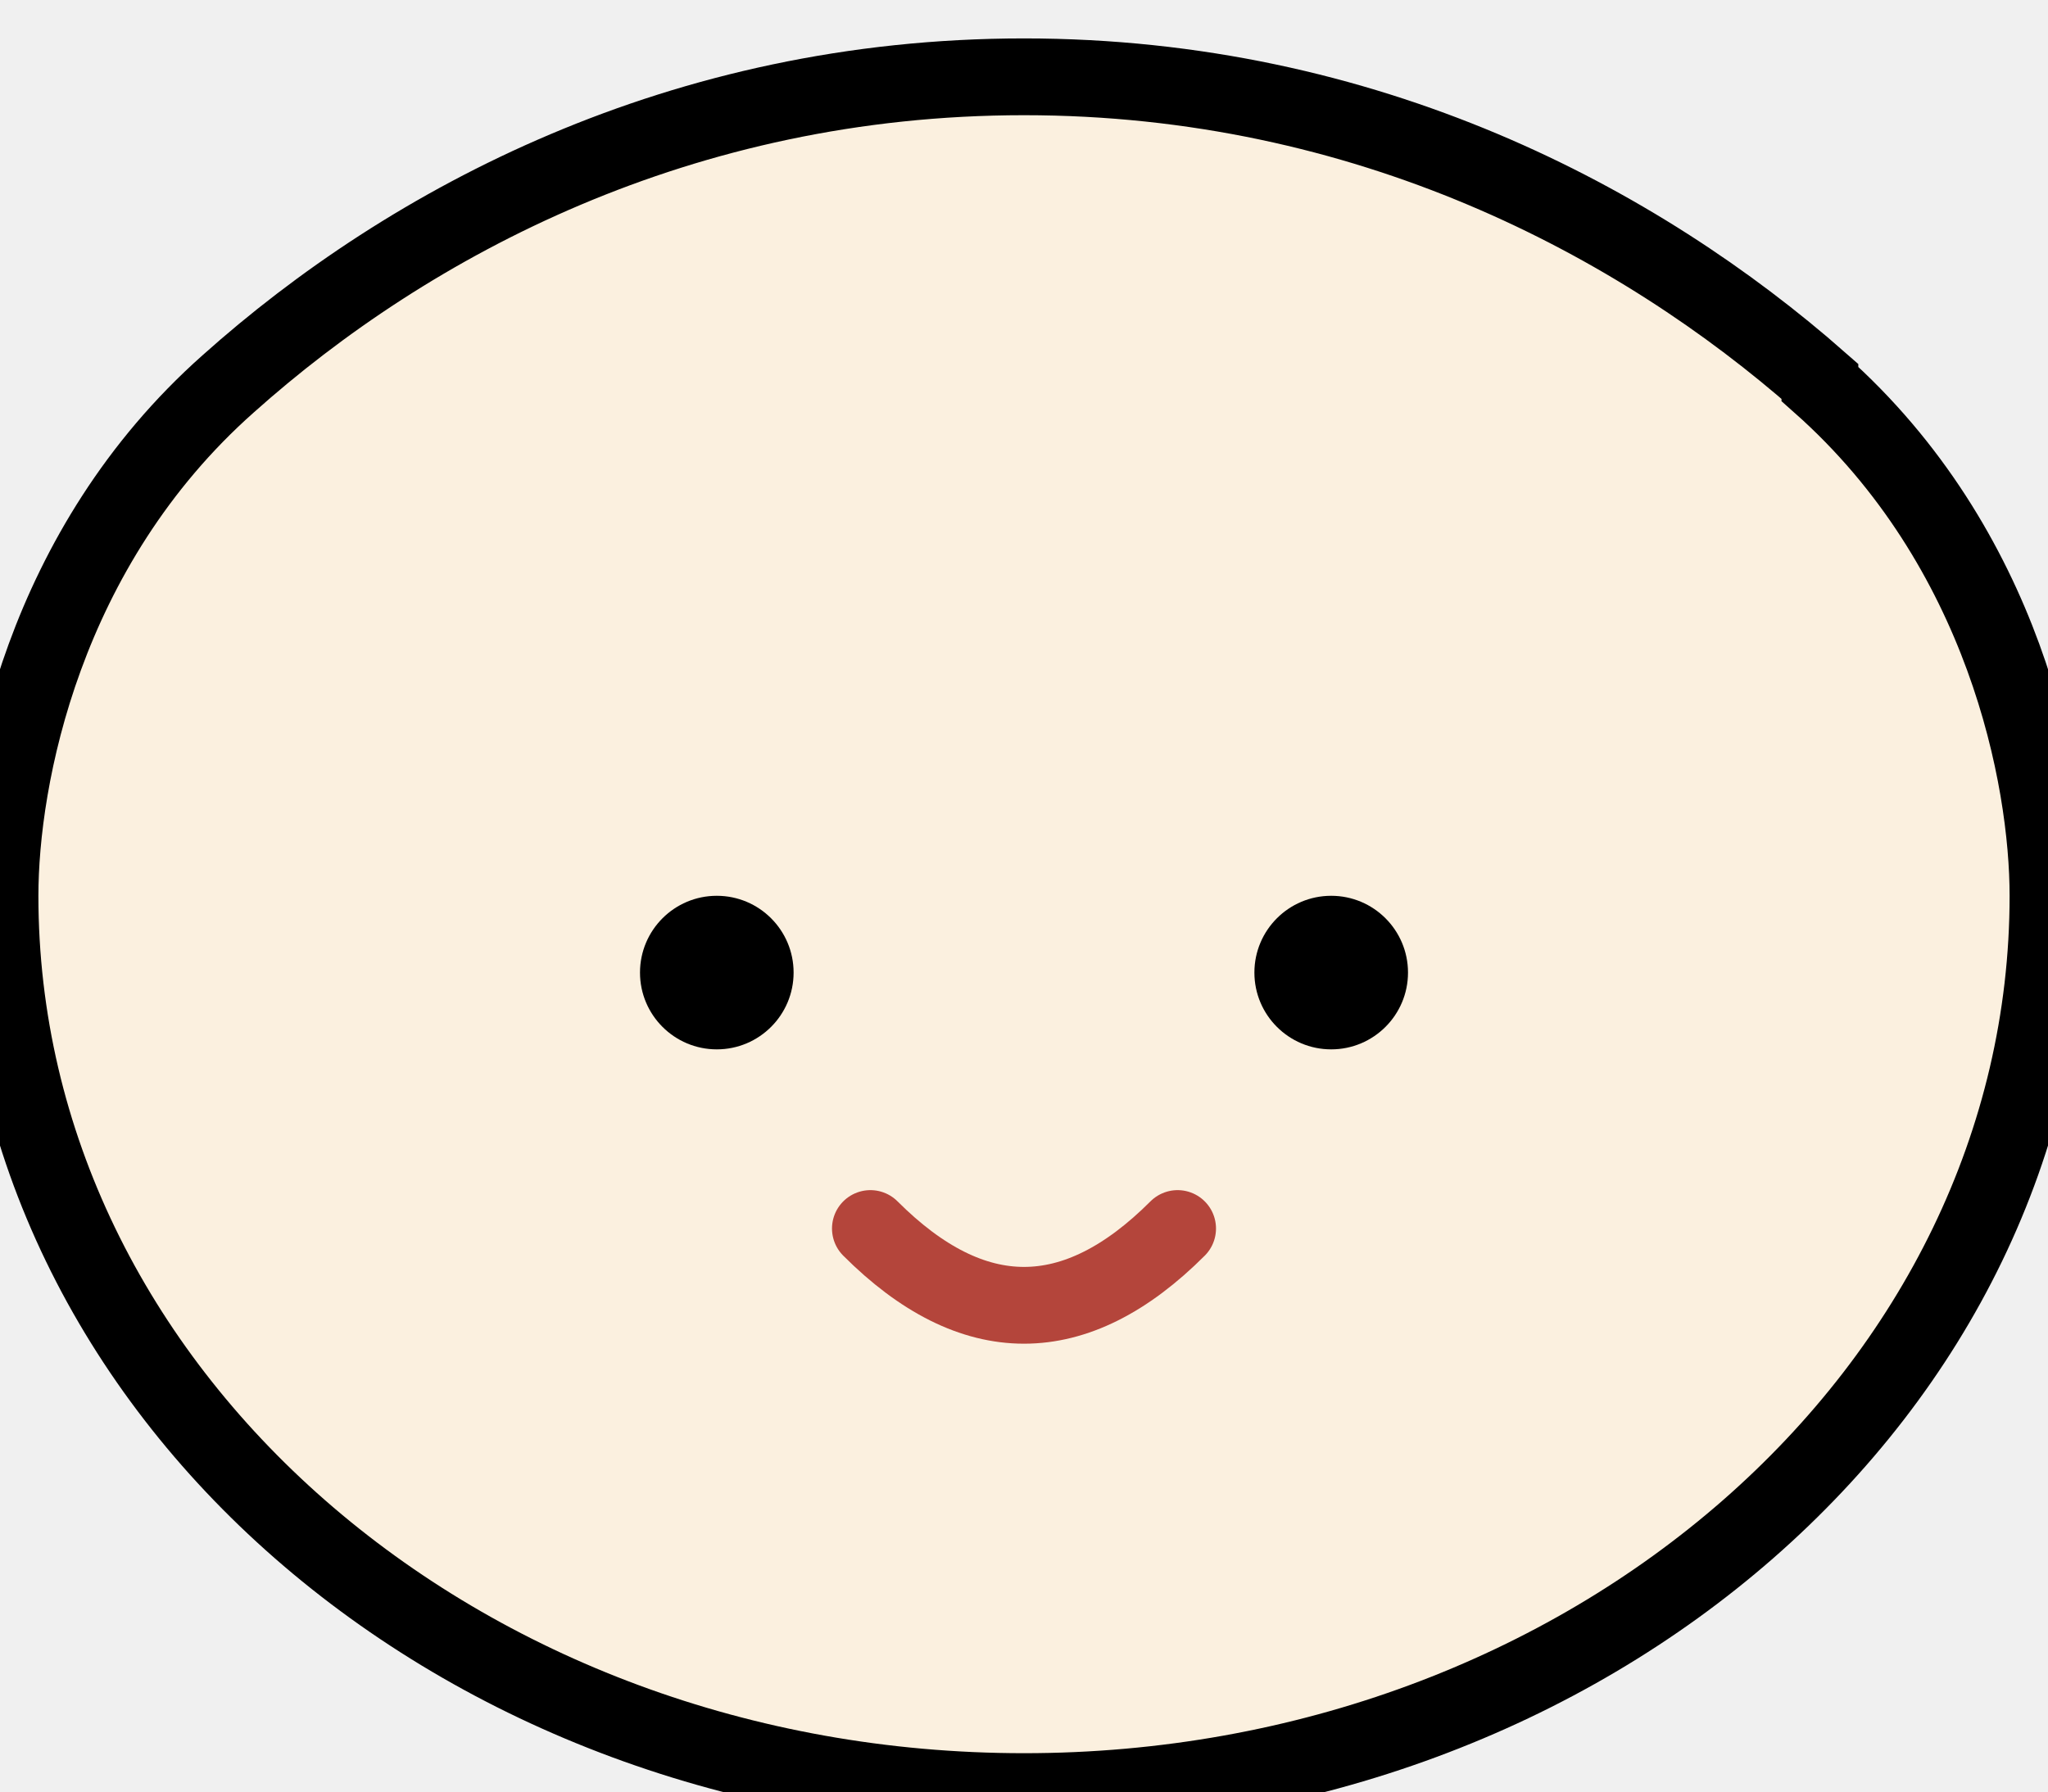
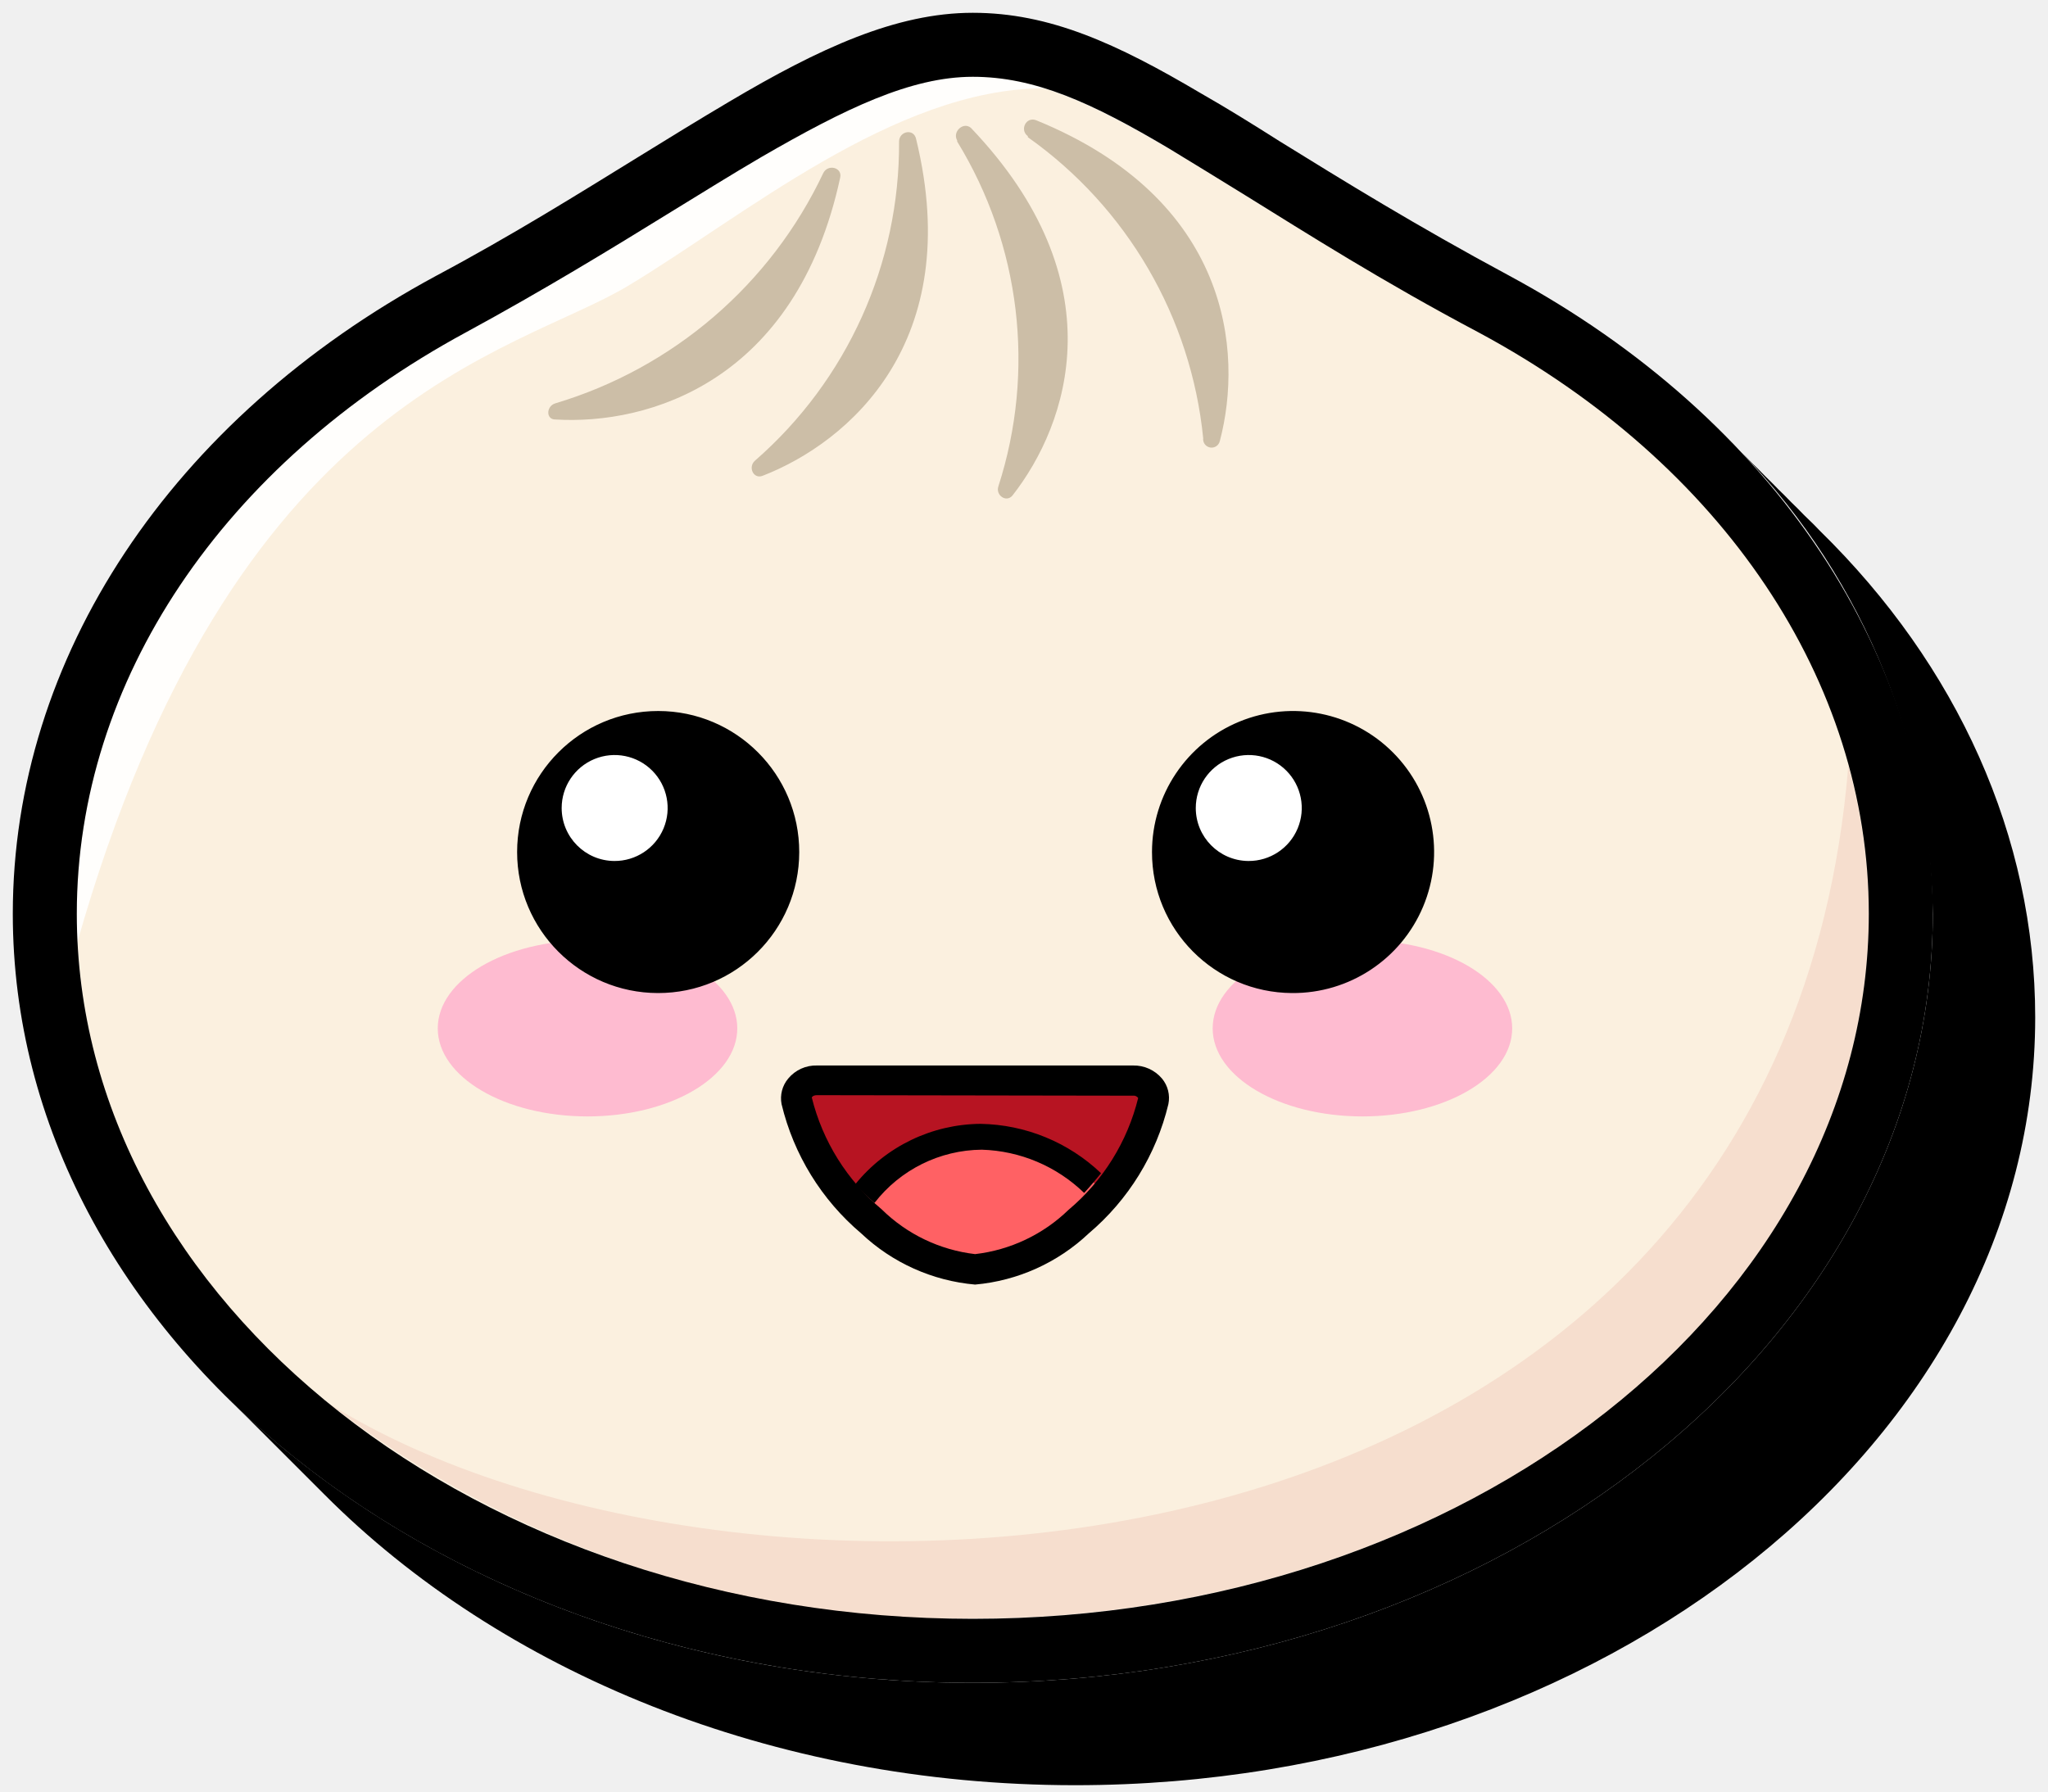
- <svg xmlns="http://www.w3.org/2000/svg" width="80" height="70" viewBox="0 0 80 70" fill="none">
-   <path d="M71.09 15.001C78.304 21.4 80 30.398 80 35c0 19.33-17.908 35-40 35S0 54.33 0 35c0-4.602 1.696-13.6 8.91-20C15.998 8.66 26.61 3.001 40 3.001c13.39 0 24.002 5.66 31.09 11.9z" fill="#FBF0DF" stroke="#000" stroke-width="3" />
-   <circle cx="28" cy="38" r="3" fill="#000" />
-   <circle cx="52" cy="38" r="3" fill="#000" />
-   <path d="M34 48 Q40 54 46 48" stroke="#B4453B" stroke-width="3" stroke-linecap="round" fill="none" />
+ <svg xmlns="http://www.w3.org/2000/svg" id="Bun" viewBox="0 0 80 70">
+   <path id="Shadow" d="M71.09,20.74c-.16-.17-.33-.34-.5-.5s-.33-.34-.5-.5-.33-.34-.5-.5-.33-.34-.5-.5-.33-.34-.5-.5-.33-.34-.5-.5-.33-.34-.5-.5A26.46,26.46,0,0,1,75.5,35.7c0,16.57-16.82,30.05-37.5,30.05-11.58,0-21.94-4.23-28.83-10.86l.5.5.5.5.5.5.5.5.5.5.5.5.5.5C19.55,65.3,30.14,69.75,42,69.75c20.68,0,37.5-13.48,37.5-30C79.5,32.69,76.46,26,71.09,20.74Z" />
+   <g id="Body">
+     <path id="Background" d="M73,35.7c0,15.21-15.67,27.54-35,27.54S3,50.91,3,35.7C3,26.27,9,17.94,18.22,13S33.18,3,38,3s8.94,4.13,19.78,10C67,17.94,73,26.27,73,35.7Z" style="fill:#fbf0df" />
+     <path id="Bottom_Shadow" data-name="Bottom Shadow" d="M73,35.7a21.67,21.67,0,0,0-.8-5.78c-2.73,33.3-43.35,34.9-59.32,24.94A40,40,0,0,0,38,63.24C57.3,63.24,73,50.89,73,35.7Z" style="fill:#f6dece" />
+     <path id="Light_Shine" data-name="Light Shine" d="M24.53,11.17C29,8.49,34.94,3.46,40.78,3.45A9.29,9.29,0,0,0,38,3c-2.42,0-5,1.25-8.25,3.13-1.13.66-2.3,1.39-3.54,2.15-2.33,1.44-5,3.07-8,4.7C8.69,18.13,3,26.62,3,35.7c0,.4,0,.8,0,1.19C9.06,15.48,20.07,13.85,24.53,11.17Z" style="fill:#fffefc" />
+     <path id="Top" d="M35.12,5.53A16.41,16.41,0,0,1,29.49,18c-.28.25-.06.73.3.59,3.37-1.31,7.92-5.23,6-13.14C35.71,5,35.12,5.12,35.12,5.53Zm2.27,0A16.24,16.24,0,0,1,39,19c-.12.35.31.65.55.36C41.74,16.56,43.65,11,37.93,5,37.64,4.74,37.19,5.14,37.39,5.49Zm2.76-.17A16.42,16.42,0,0,1,47,17.12a.33.33,0,0,0,.65.11c.92-3.49.4-9.44-7.17-12.53C40.08,4.54,39.82,5.08,40.15,5.32ZM21.69,15.76a16.94,16.94,0,0,0,10.47-9c.18-.36.75-.22.66.18-1.73,8-7.52,9.67-11.12,9.45C21.32,16.4,21.33,15.87,21.69,15.76Z" style="fill:#ccbea7;fill-rule:evenodd" />
+     <path id="Outline" d="M38,65.75C17.32,65.75.5,52.27.5,35.7c0-10,6.18-19.33,16.53-24.92,3-1.6,5.57-3.21,7.86-4.62,1.26-.78,2.45-1.51,3.6-2.19C32,1.89,35,.5,38,.5s5.62,1.2,8.9,3.14c1,.57,2,1.19,3.07,1.87,2.49,1.54,5.3,3.28,9,5.27C69.32,16.37,75.5,25.69,75.5,35.7,75.5,52.27,58.68,65.75,38,65.75ZM38,3c-2.42,0-5,1.25-8.25,3.13-1.13.66-2.3,1.39-3.54,2.15-2.33,1.44-5,3.07-8,4.7C8.69,18.13,3,26.62,3,35.7,3,50.89,18.7,63.25,38,63.25S73,50.89,73,35.7C73,26.62,67.31,18.13,57.78,13,54,11,51.05,9.12,48.66,7.64c-1.09-.67-2.09-1.29-3-1.84C42.63,4,40.42,3,38,3Z" />
+   </g>
+   <g id="Mouth">
+     <g id="Background-2" data-name="Background">
+       <path d="M45.05,43a8.93,8.93,0,0,1-2.92,4.71,6.81,6.81,0,0,1-4,1.88A6.84,6.84,0,0,1,34,47.71,8.93,8.93,0,0,1,31.12,43a.72.72,0,0,1,.8-.81H44.26A.72.72,0,0,1,45.05,43Z" style="fill:#b71422" />
+     </g>
+     <g id="Tongue">
+       <path id="Background-3" data-name="Background" d="M34,47.79a6.91,6.91,0,0,0,4.12,1.9,6.91,6.91,0,0,0,4.11-1.9,10.63,10.63,0,0,0,1-1.07,6.83,6.83,0,0,0-4.9-2.31,6.15,6.15,0,0,0-5,2.78C33.56,47.4,33.76,47.6,34,47.79Z" style="fill:#ff6164" />
+       <path id="Outline-2" data-name="Outline" d="M34.16,47a5.36,5.36,0,0,1,4.19-2.08,6,6,0,0,1,4,1.69c.23-.25.45-.51.66-.77a7,7,0,0,0-4.71-1.93,6.36,6.36,0,0,0-4.89,2.36A9.53,9.53,0,0,0,34.16,47Z" />
+     </g>
+     <path id="Outline-3" data-name="Outline" d="M38.09,50.19a7.42,7.42,0,0,1-4.45-2,9.52,9.52,0,0,1-3.11-5.05,1.2,1.2,0,0,1,.26-1,1.41,1.41,0,0,1,1.13-.51H44.26a1.44,1.44,0,0,1,1.13.51,1.19,1.19,0,0,1,.25,1h0a9.52,9.52,0,0,1-3.11,5.05A7.42,7.42,0,0,1,38.09,50.19Zm-6.17-7.4c-.16,0-.2.07-.21.09a8.29,8.29,0,0,0,2.73,4.37A6.23,6.23,0,0,0,38.09,49a6.28,6.28,0,0,0,3.65-1.73,8.3,8.3,0,0,0,2.72-4.37.21.21,0,0,0-.2-.09Z" />
+   </g>
+   <g id="Face">
+     <ellipse id="Right_Blush" data-name="Right Blush" cx="53.22" cy="40.18" rx="5.85" ry="3.44" style="fill:#febbd0" />
+     <ellipse id="Left_Bluch" data-name="Left Bluch" cx="22.95" cy="40.18" rx="5.85" ry="3.44" style="fill:#febbd0" />
+     <path id="Eyes" d="M25.7,38.8a5.51,5.51,0,1,0-5.5-5.51A5.51,5.51,0,0,0,25.7,38.8Zm24.77,0A5.51,5.51,0,1,0,45,33.29,5.5,5.5,0,0,0,50.47,38.8Z" style="fill-rule:evenodd" />
+     <path id="Iris" d="M24,33.64a2.07,2.07,0,1,0-2.06-2.07A2.07,2.07,0,0,0,24,33.64Zm24.77,0a2.07,2.07,0,1,0-2.06-2.07A2.07,2.07,0,0,0,48.75,33.64Z" style="fill:#fff;fill-rule:evenodd" />
+   </g>
</svg>
